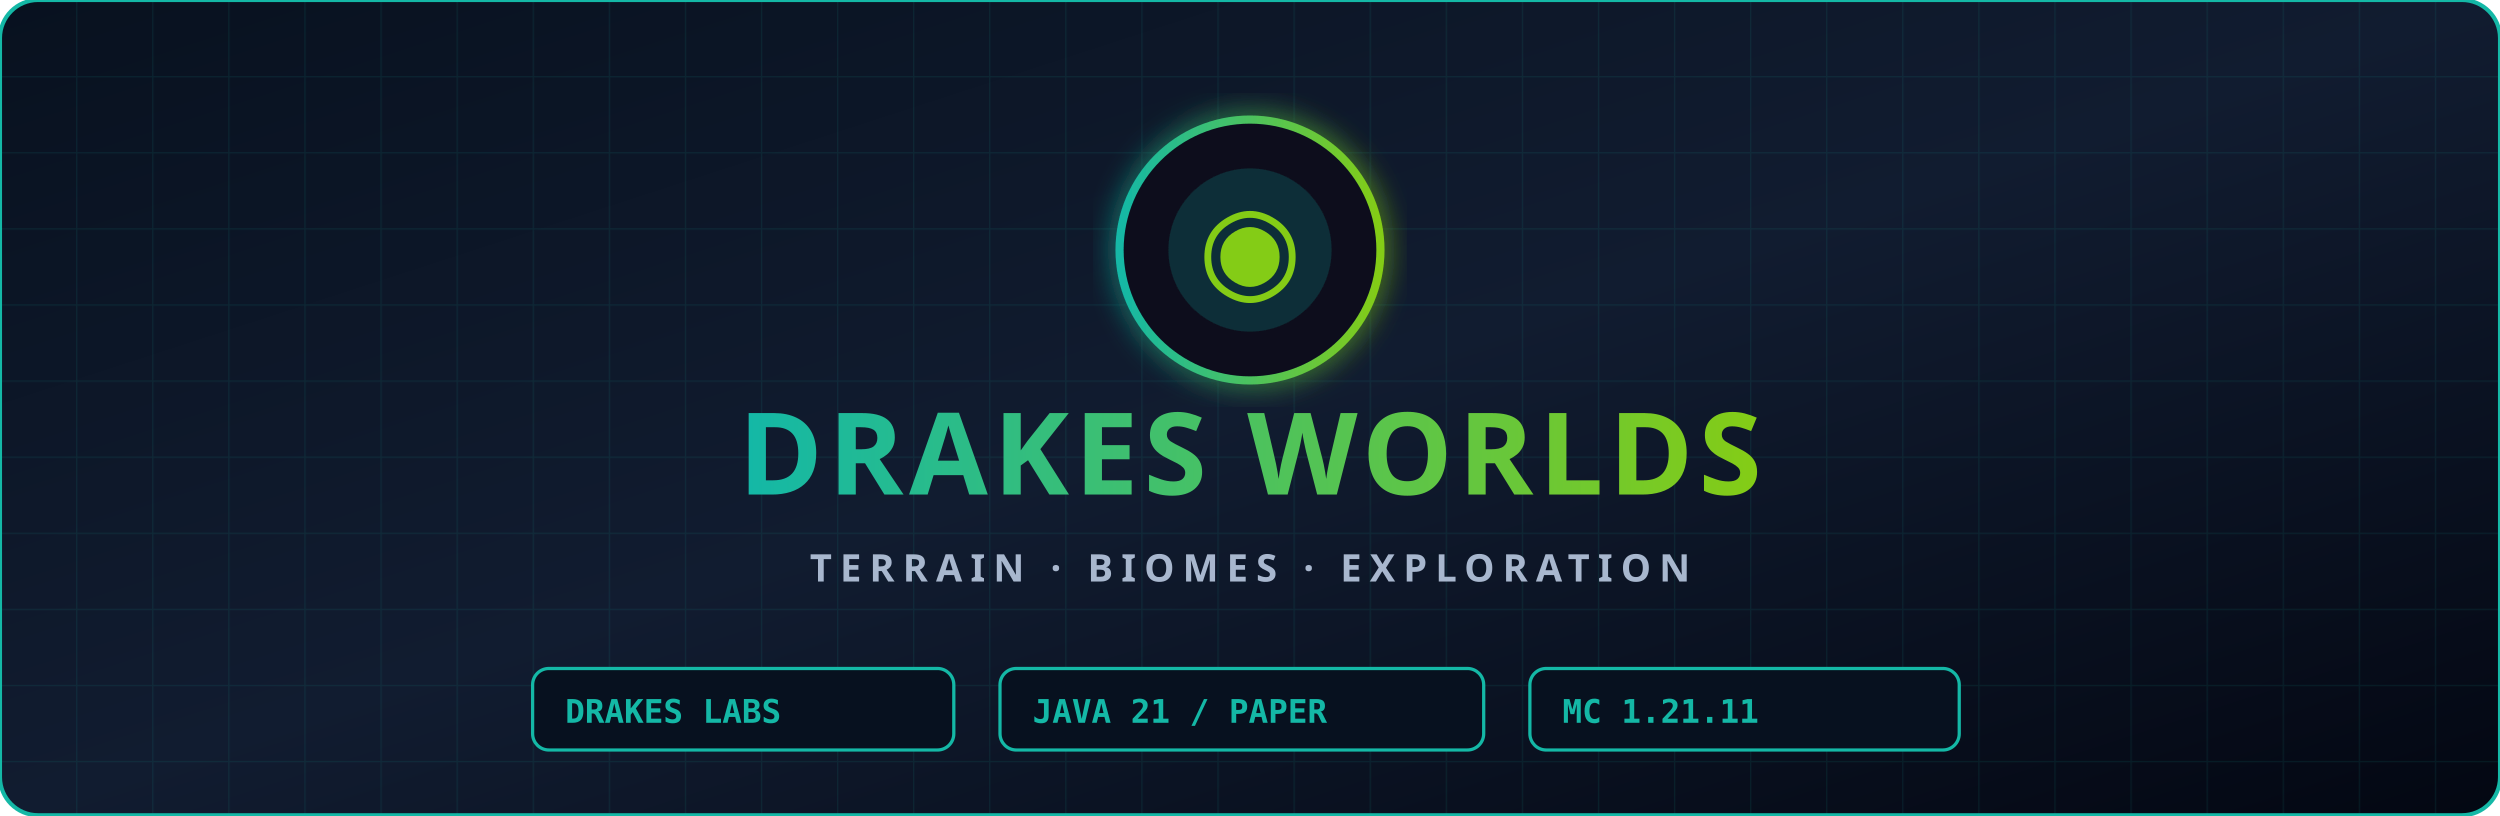
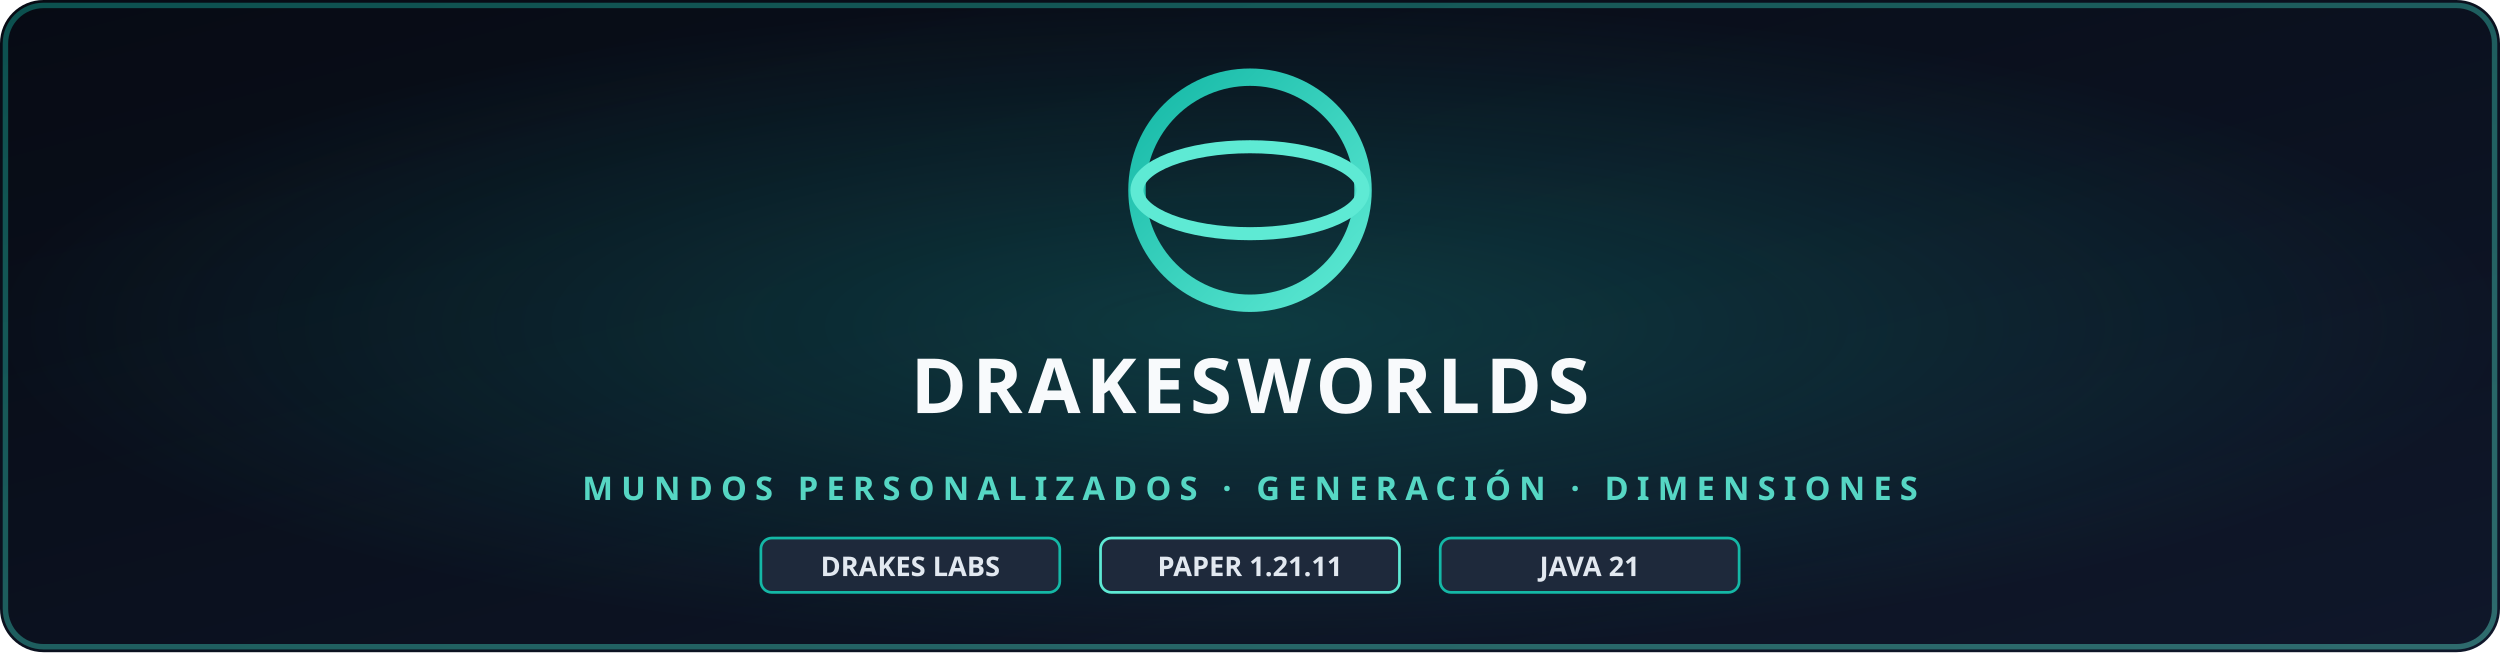
- <svg xmlns="http://www.w3.org/2000/svg" viewBox="0 0 920 300" width="920" height="300" role="img" aria-label="DRAKES WORLDS animated banner">
+ <svg xmlns="http://www.w3.org/2000/svg" viewBox="0 0 920 240" width="920" height="240" role="img" aria-label="DrakesWorlds Banner">
  <defs>
-     <linearGradient id="bg" x1="0%" y1="0%" x2="100%" y2="100%">
-       <stop offset="0%" stop-color="#08111F" />
-       <stop offset="50%" stop-color="#111C30" />
-       <stop offset="100%" stop-color="#030712" />
+     <linearGradient id="bFondo" x1="0" y1="0" x2="1" y2="1">
+       <stop offset="0%" stop-color="#070B14" />
+       <stop offset="100%" stop-color="#0F172A" />
    </linearGradient>
-     <linearGradient id="accent" x1="0%" y1="0%" x2="100%" y2="0%">
+     <linearGradient id="acG" x1="0" y1="0" x2="1" y2="1">
      <stop offset="0%" stop-color="#14B8A6" />
-       <stop offset="100%" stop-color="#84CC16" />
+       <stop offset="100%" stop-color="#5EEAD4" />
    </linearGradient>
-     <filter id="glow">
-       <feGaussianBlur stdDeviation="5" result="b" />
-       <feMerge>
-         <feMergeNode in="b" />
-         <feMergeNode in="SourceGraphic" />
-       </feMerge>
-     </filter>
-     <pattern id="grid" width="28" height="28" patternUnits="userSpaceOnUse">
-       <path d="M 28 0 L 0 0 0 28" fill="none" stroke="#14B8A6" stroke-opacity=".10" stroke-width="1" />
-     </pattern>
+     <radialGradient id="bHalo" cx="50%" cy="50%" r="50%">
+       <stop offset="0%" stop-color="#14B8A6" stop-opacity="0.25" />
+       <stop offset="100%" stop-color="#14B8A6" stop-opacity="0" />
+     </radialGradient>
  </defs>
-   <style>
-     @keyframes pulse { 0%,100% { opacity:.68; transform:scale(.94) } 50% { opacity:1; transform:scale(1.07) } }
-     @keyframes scan { from { transform:translateX(-250px) } to { transform:translateX(1050px) } }
-     .title { font:900 42px 'Segoe UI',sans-serif; fill:url(#accent); letter-spacing:2px; }
-     .sub { font:700 14px 'Segoe UI',sans-serif; fill:#A8B7CE; letter-spacing:3px; }
-     .badge { fill:#07111F; stroke:#14B8A6; stroke-width:1.2; }
-     .badgeText { font:700 12px monospace; fill:#14B8A6; }
-   </style>
-   <rect width="920" height="300" rx="14" fill="url(#bg)" stroke="#14B8A6" stroke-width="1.5" />
-   <rect width="920" height="300" rx="14" fill="url(#grid)" />
-   <rect x="-250" y="0" width="160" height="300" fill="#14B8A6" opacity=".08">
-     <animateTransform attributeName="transform" type="translate" from="0 0" to="1170 0" dur="6s" repeatCount="indefinite" />
-   </rect>
-   <g transform="translate(460 92)" filter="url(#glow)">
-     <circle r="48" fill="#08111F" stroke="url(#accent)" stroke-width="3" />
-     <circle r="30" fill="#14B8A6" opacity=".18">
-       <animate attributeName="r" values="25;36;25" dur="2.8s" repeatCount="indefinite" />
-     </circle>
-     <text x="0" y="14" text-anchor="middle" font-family="Segoe UI Symbol,Segoe UI,sans-serif" font-size="44" fill="#84CC16">◉</text>
+   <rect width="920" height="240" rx="16" fill="url(#bFondo)" />
+   <rect width="920" height="240" rx="16" fill="url(#bHalo)" />
+   <rect x="2" y="2" width="916" height="236" rx="14" fill="none" stroke="url(#acG)" stroke-width="2" opacity="0.4" />
+   <g transform="translate(460,70) scale(1.6)">
+     <circle cx="0" cy="0" r="26" fill="none" stroke="url(#acG)" stroke-width="4" />
+     <ellipse cx="0" cy="0" rx="26" ry="10" fill="none" stroke="#5EEAD4" stroke-width="3" />
  </g>
-   <text x="460" y="182" text-anchor="middle" class="title">DRAKES WORLDS</text>
-   <text x="460" y="214" text-anchor="middle" class="sub">TERRAIN · BIOMES · EXPLORATION</text>
-   <g transform="translate(196 246)">
-     <rect width="155" height="30" rx="6" class="badge" />
-     <text x="12" y="20" class="badgeText">DRAKES LABS</text>
-     <rect x="172" width="178" height="30" rx="6" class="badge" />
-     <text x="184" y="20" class="badgeText">JAVA 21 / PAPER</text>
-     <rect x="367" width="158" height="30" rx="6" class="badge" />
-     <text x="379" y="20" class="badgeText">MC 1.21.11</text>
+   <text x="460" y="152" text-anchor="middle" font-family="'Segoe UI', system-ui, -apple-system, sans-serif" font-weight="900" font-size="28" fill="#F8FAFC" letter-spacing="2">
+     DRAKESWORLDS
+   </text>
+   <text x="460" y="184" text-anchor="middle" font-family="'Segoe UI', system-ui, -apple-system, sans-serif" font-weight="700" font-size="12" fill="#5EEAD4" letter-spacing="3" opacity="0.9">
+     MUNDOS PERSONALIZADOS · GENERACIÓN · DIMENSIONES
+   </text>
+   <g transform="translate(460, 210)">
+     <rect x="-180" y="-12" width="110" height="20" rx="4" fill="#1E293B" stroke="#14B8A6" stroke-width="1" />
+     <text x="-125" y="2" text-anchor="middle" font-family="sans-serif" font-size="10" font-weight="700" fill="#E2E8F0">DRAKES LABS</text>
+     <rect x="-55" y="-12" width="110" height="20" rx="4" fill="#1E293B" stroke="#5EEAD4" stroke-width="1" />
+     <text x="0" y="2" text-anchor="middle" font-family="sans-serif" font-size="10" font-weight="700" fill="#E2E8F0">PAPER 1.21.11</text>
+     <rect x="70" y="-12" width="110" height="20" rx="4" fill="#1E293B" stroke="#14B8A6" stroke-width="1" />
+     <text x="125" y="2" text-anchor="middle" font-family="sans-serif" font-size="10" font-weight="700" fill="#E2E8F0">JAVA 21</text>
  </g>
</svg>
